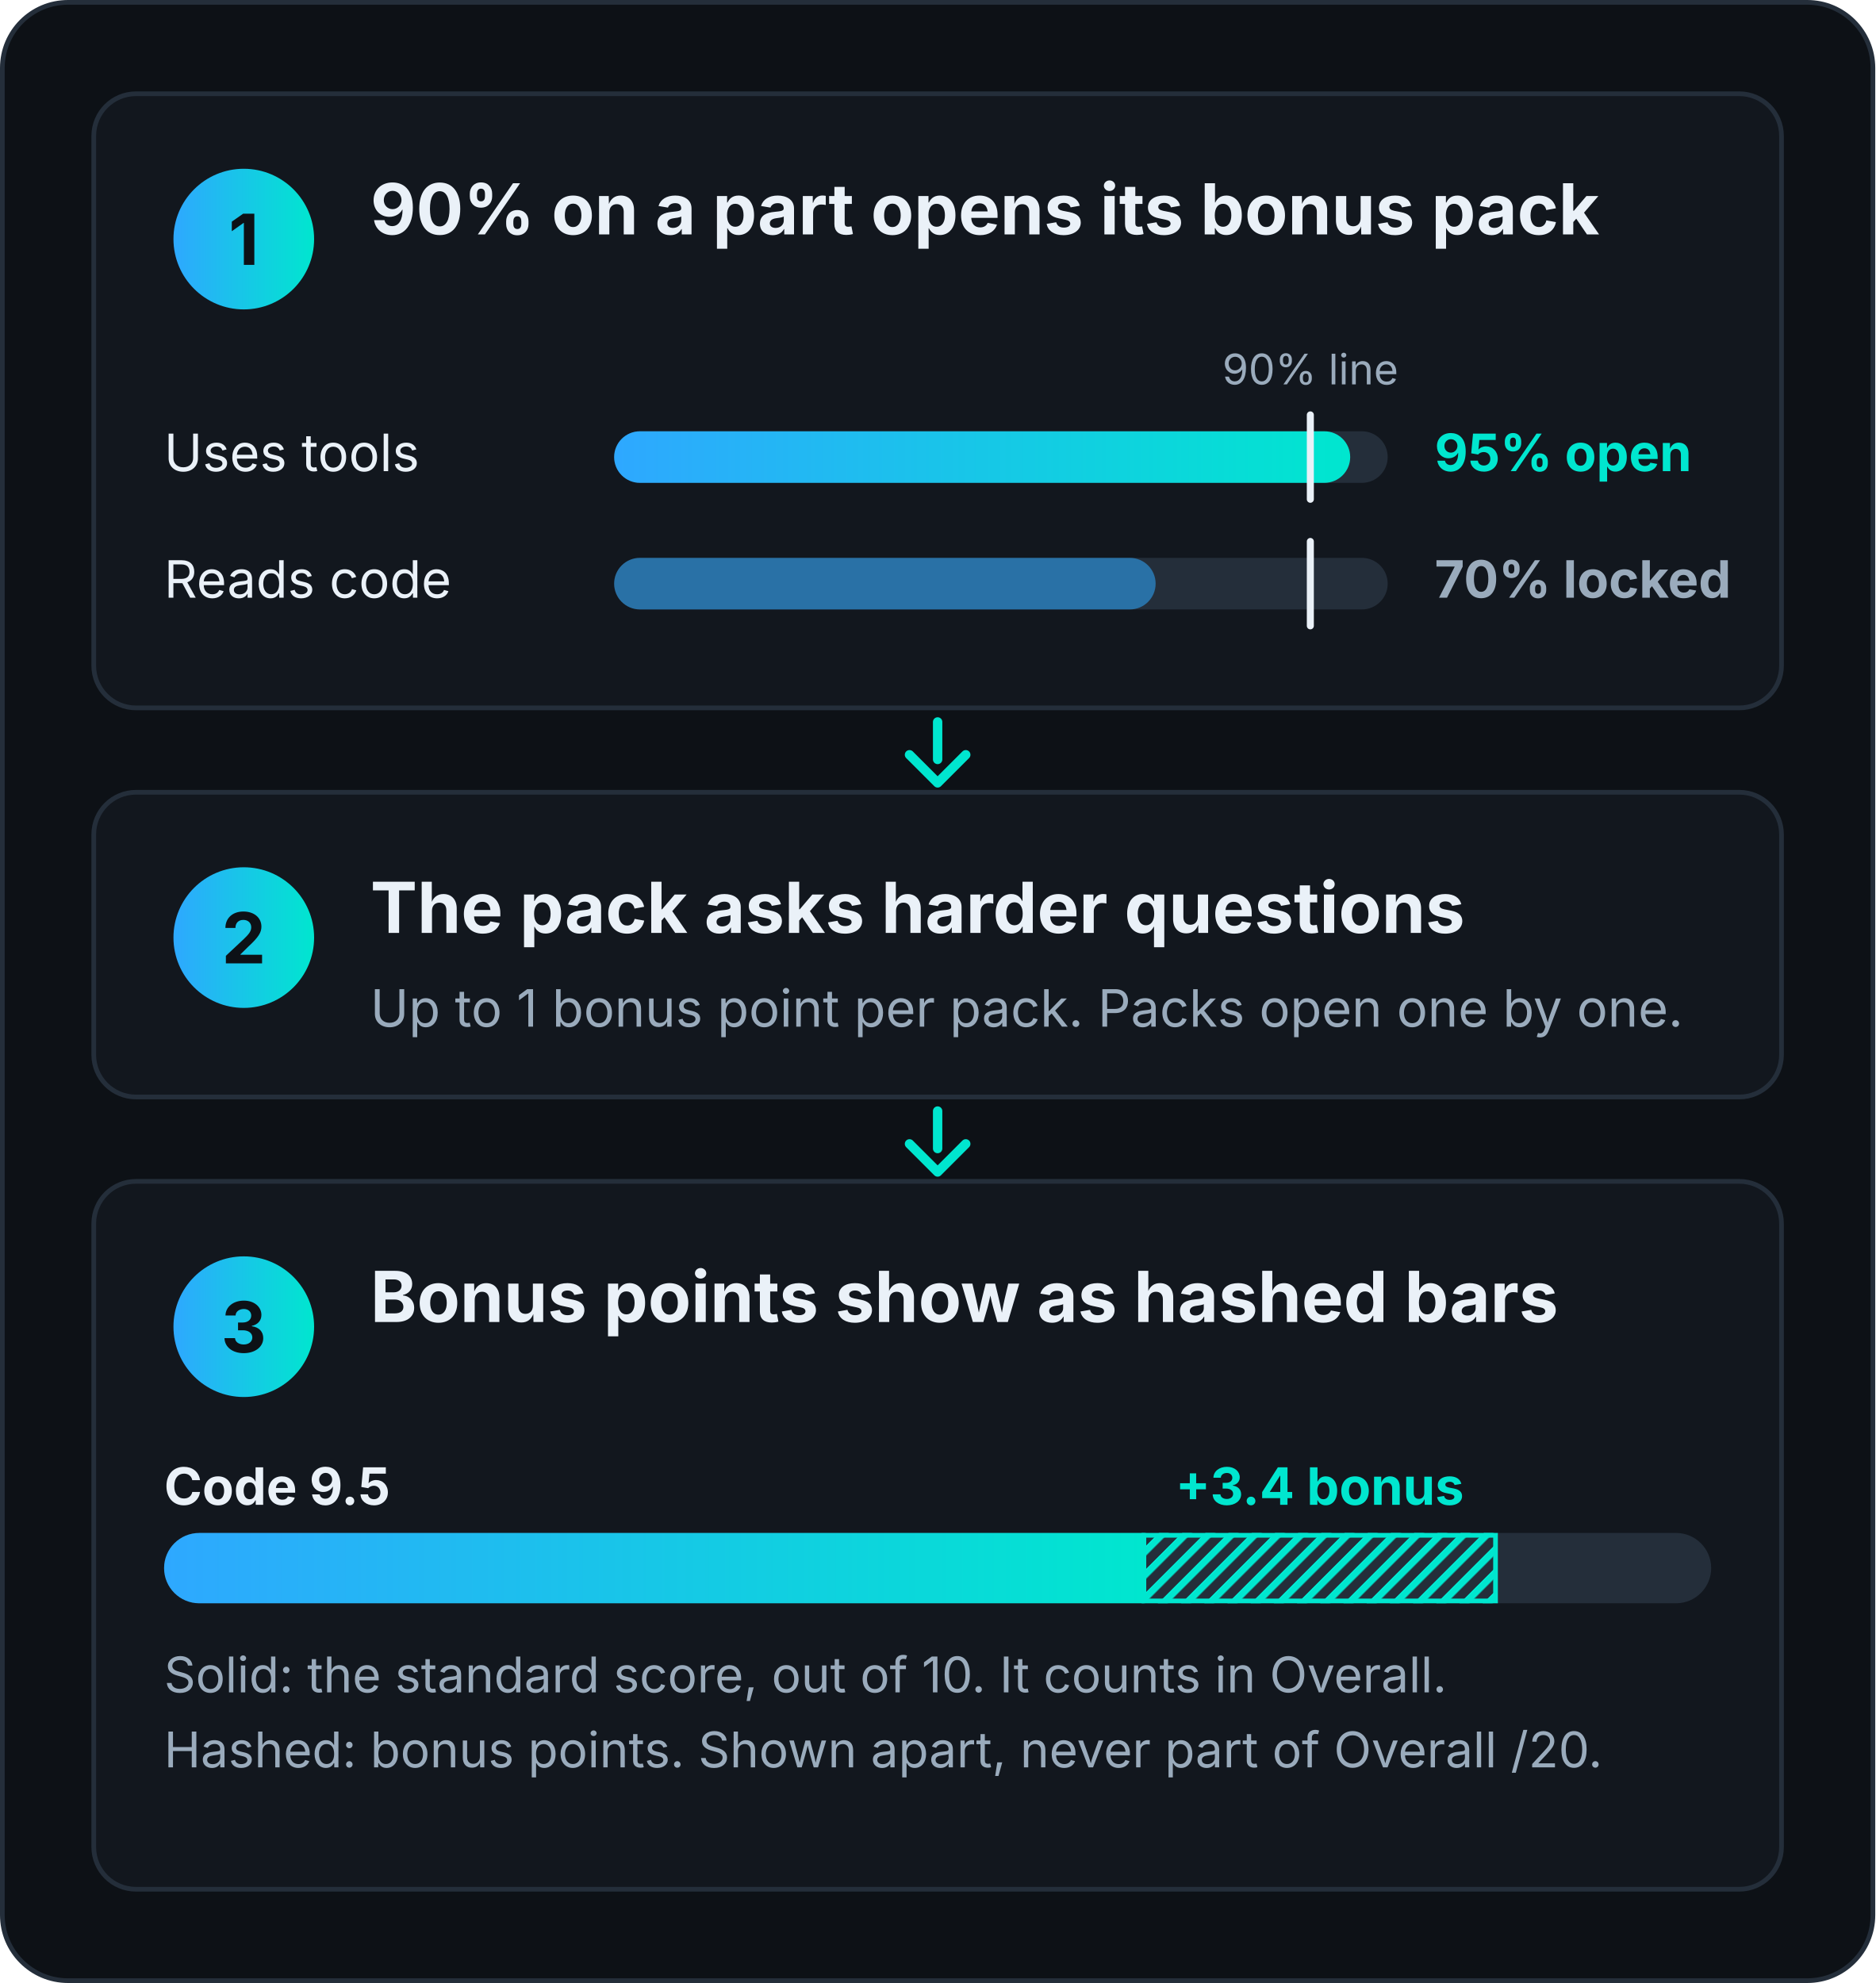
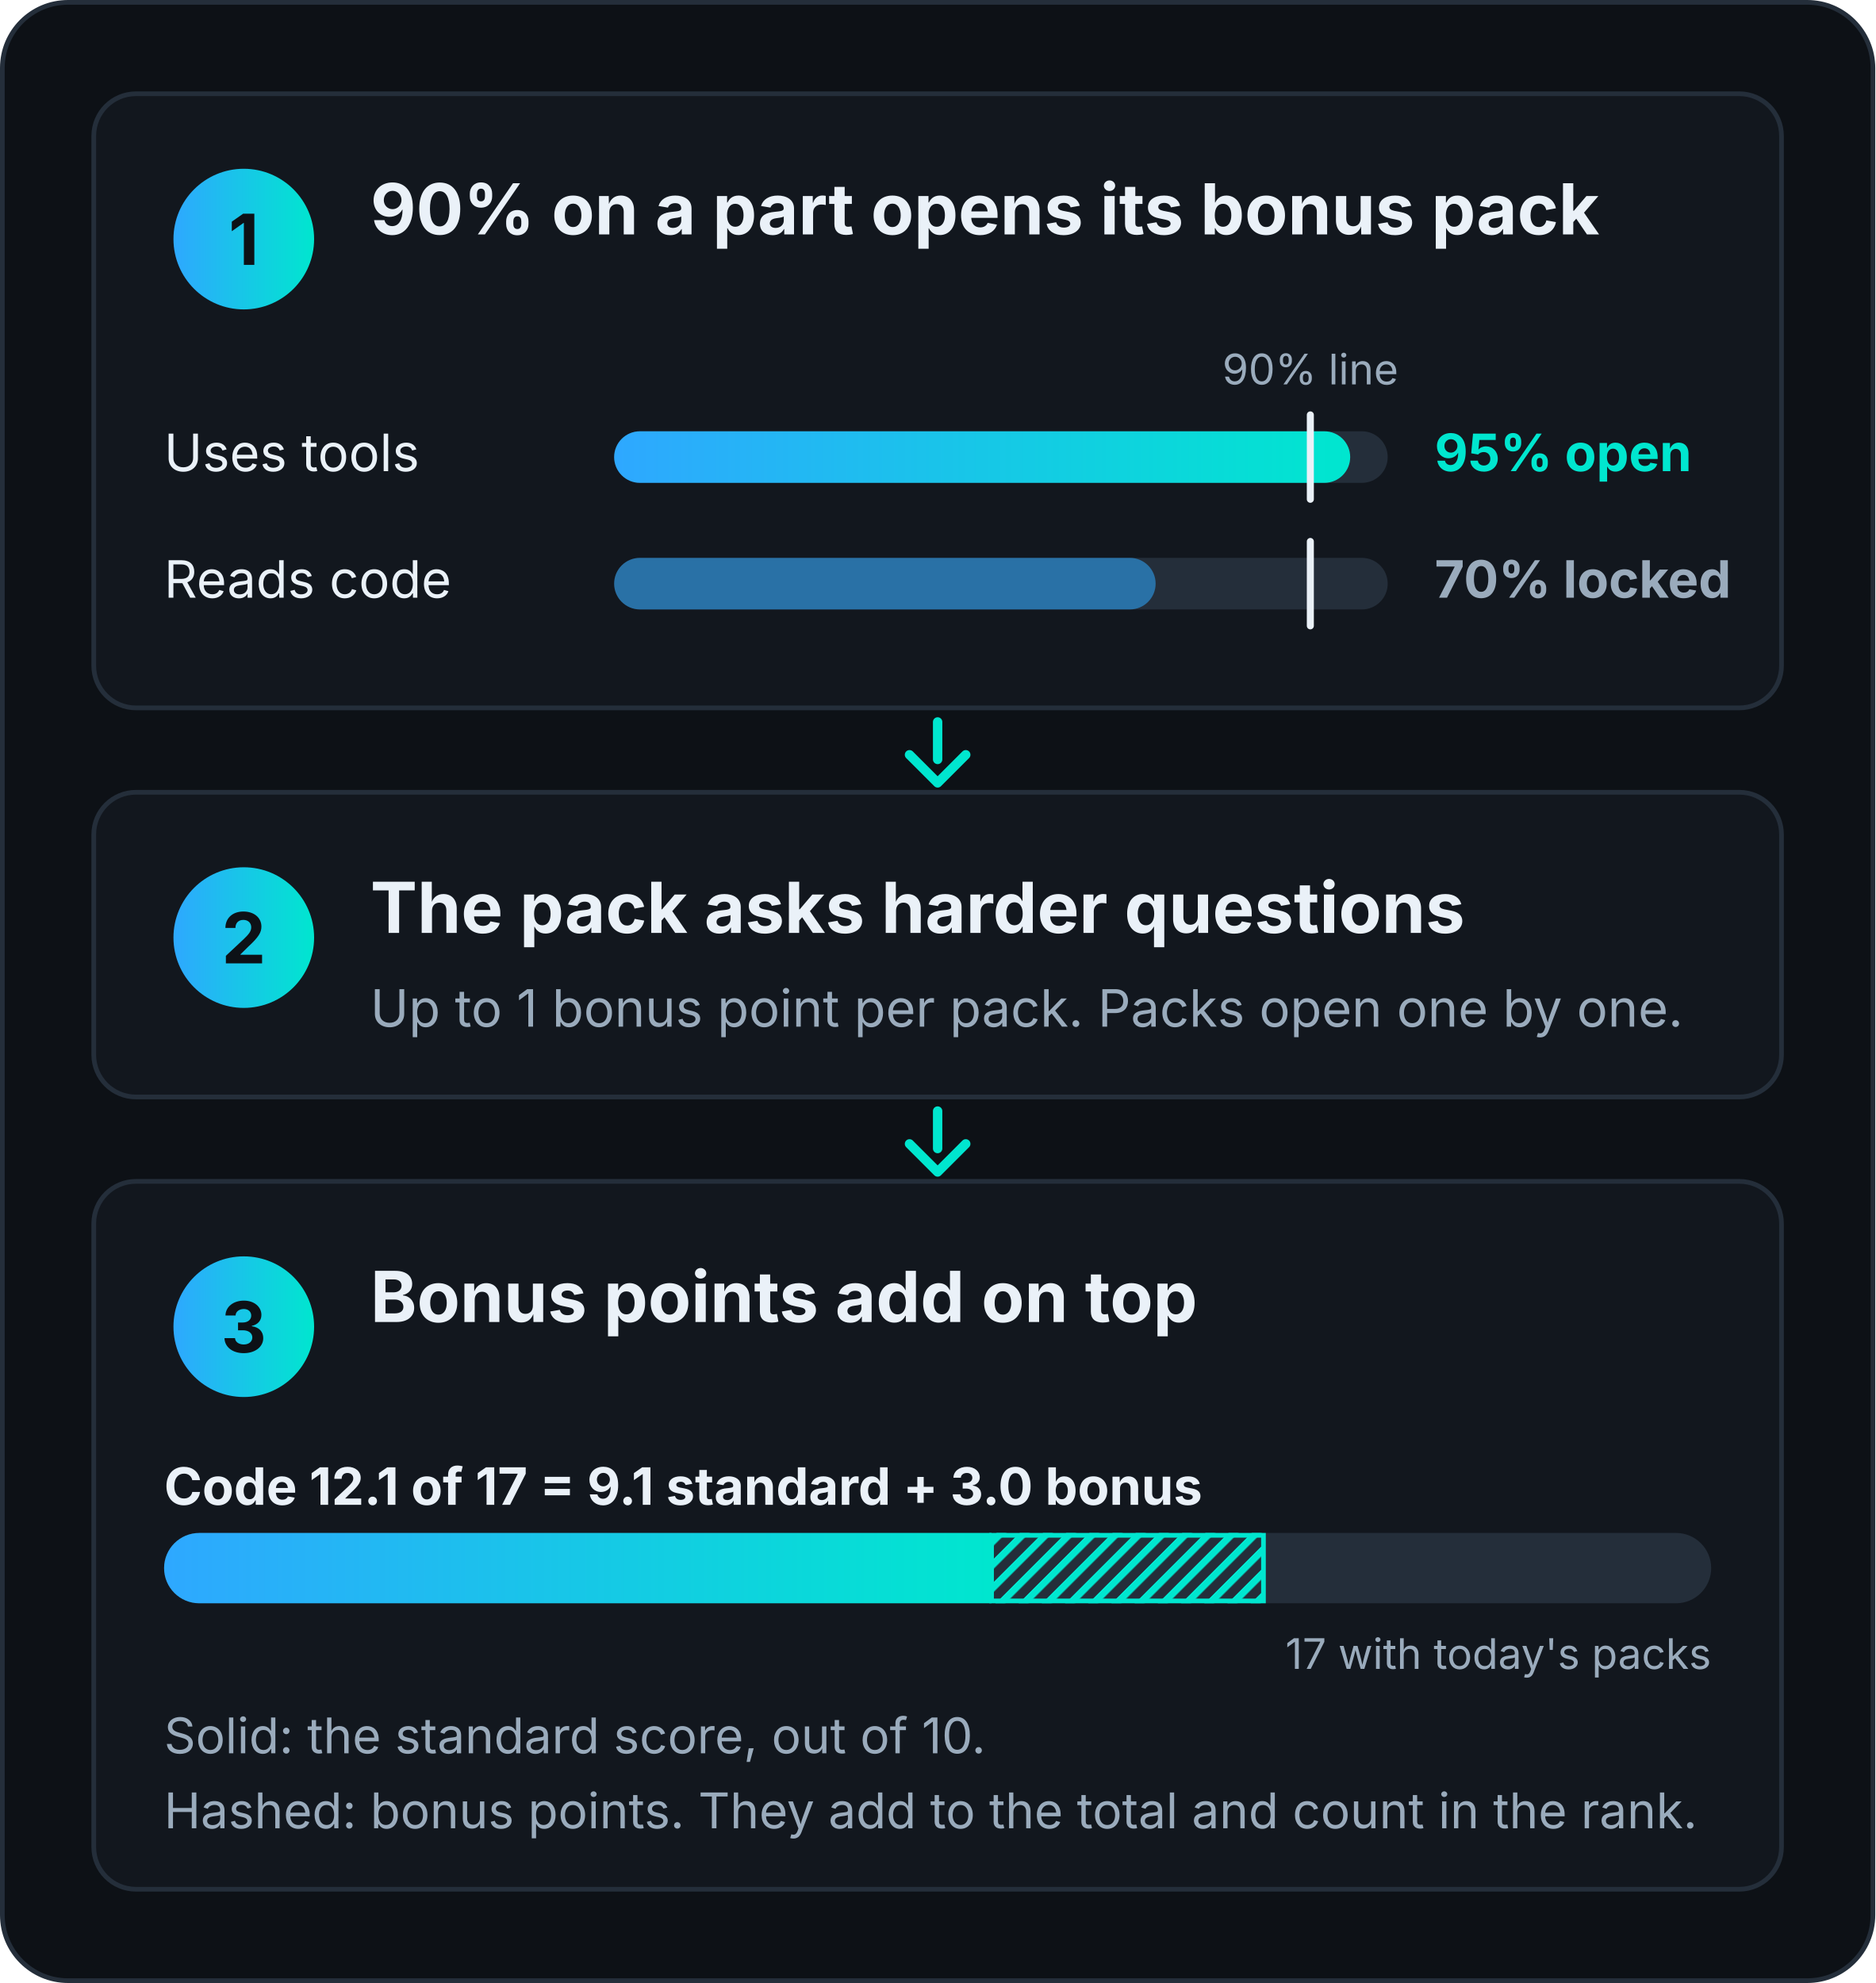
<svg xmlns="http://www.w3.org/2000/svg" viewBox="0 0 800 846" role="img" aria-labelledby="t d" font-family="Inter, -apple-system, BlinkMacSystemFont, 'Segoe UI', Helvetica, Arial, sans-serif">
  <defs>
    <linearGradient id="beam" x1="0" x2="1" y1="0" y2="0">
      <stop offset="0" stop-color="#2ea8ff" />
      <stop offset="1" stop-color="#00e6cf" />
    </linearGradient>
    <pattern id="hash" width="7" height="7" patternUnits="userSpaceOnUse" patternTransform="rotate(45)">
      <rect width="3" height="7" fill="#00e6cf" />
    </pattern>
  </defs>
  <rect x="1" y="1" width="798" height="844" rx="28" fill="#0d1116" stroke="#242e3a" stroke-width="2" />
  <rect x="40" y="40" width="720" height="262" rx="18" fill="#12171e" stroke="#242e3a" stroke-width="2" />
  <circle cx="104" cy="102" r="30" fill="url(#beam)" />
  <text x="104" y="113" text-anchor="middle" font-size="30" font-weight="700" fill="#0d1116">1</text>
  <text x="158" y="100" font-size="30" font-weight="700" fill="#eaf1f8">90% on a part opens its bonus pack</text>
  <text x="559" y="164" text-anchor="middle" font-size="18" fill="#9aabbc">90% line</text>
  <text x="70" y="201" font-size="22" fill="#eaf1f8">Uses tools</text>
  <rect x="262" y="184" width="330" height="22" rx="11" fill="#242e3a" />
  <rect x="262" y="184" width="314" height="22" rx="11" fill="url(#beam)" fill-opacity="1" />
  <path d="M559 177 V 213" stroke="#eaf1f8" stroke-width="3" stroke-linecap="round" />
  <text x="612" y="201" font-size="22" font-weight="700" fill="#00e6cf">95%  open</text>
  <text x="70" y="255" font-size="22" fill="#eaf1f8">Reads code</text>
  <rect x="262" y="238" width="330" height="22" rx="11" fill="#242e3a" />
  <rect x="262" y="238" width="231" height="22" rx="11" fill="#2ea8ff" fill-opacity="0.55" />
  <path d="M559 231 V 267" stroke="#eaf1f8" stroke-width="3" stroke-linecap="round" />
  <text x="612" y="255" font-size="22" font-weight="700" fill="#9aabbc">70%  locked</text>
  <path d="M400 308 V 324" stroke="#00e6cf" stroke-width="4" stroke-linecap="round" />
  <path d="M388 322 L400 334 L412 322" fill="none" stroke="#00e6cf" stroke-width="4" stroke-linecap="round" stroke-linejoin="round" />
  <rect x="40" y="338" width="720" height="130" rx="18" fill="#12171e" stroke="#242e3a" stroke-width="2" />
  <circle cx="104" cy="400" r="30" fill="url(#beam)" />
  <text x="104" y="411" text-anchor="middle" font-size="30" font-weight="700" fill="#0d1116">2</text>
  <text x="158" y="398" font-size="30" font-weight="700" fill="#eaf1f8">The pack asks harder questions</text>
  <text x="158" y="438" font-size="22" fill="#9aabbc">Up to 1 bonus point per pack. Packs open one by one.</text>
  <path d="M400 474 V 490" stroke="#00e6cf" stroke-width="4" stroke-linecap="round" />
  <path d="M388 488 L400 500 L412 488" fill="none" stroke="#00e6cf" stroke-width="4" stroke-linecap="round" stroke-linejoin="round" />
  <rect x="40" y="504" width="720" height="302" rx="18" fill="#12171e" stroke="#242e3a" stroke-width="2" />
  <circle cx="104" cy="566" r="30" fill="url(#beam)" />
  <text x="104" y="577" text-anchor="middle" font-size="30" font-weight="700" fill="#0d1116">3</text>
-   <text x="158" y="564" font-size="30" font-weight="700" fill="#eaf1f8">Bonus points show as hashed bars</text>
+   <text x="158" y="564" font-size="30" font-weight="700" fill="#eaf1f8">Bonus points add on top</text>
  <rect x="70" y="654" width="660" height="30" rx="15" fill="#242e3a" />
  <clipPath id="cb">
    <rect x="70" y="654" width="660" height="30" rx="15" />
  </clipPath>
  <g clip-path="url(#cb)">
-     <rect x="70" y="654" width="418" height="30" fill="url(#beam)" />
-     <rect x="488" y="654" width="150" height="30" fill="url(#hash)" />
+     <rect x="70" y="654" width="353" height="30" fill="url(#beam)" />
+     <rect x="423" y="654" width="116" height="30" fill="url(#hash)" />
  </g>
-   <rect x="488" y="655" width="150" height="28" fill="none" stroke="#00e6cf" stroke-width="2" />
-   <text x="70" y="642" font-size="22" font-weight="700" fill="#eaf1f8">Code 9.5</text>
-   <text x="563" y="642" text-anchor="middle" font-size="22" font-weight="700" fill="#00e6cf">+3.4 bonus</text>
-   <text x="70" y="722" font-size="21" fill="#9aabbc">Solid: the standard score, out of 10. It counts in Overall.</text>
-   <text x="70" y="754" font-size="21" fill="#9aabbc">Hashed: bonus points. Shown apart, never part of Overall /20.</text>
+   <rect x="423" y="655" width="116" height="28" fill="none" stroke="#00e6cf" stroke-width="2" />
+   <text x="70" y="642" font-size="22" font-weight="700" fill="#eaf1f8">Code 12.1 of 17 = 9.1 standard + 3.0 bonus</text>
+   <text x="730" y="712" text-anchor="end" font-size="18" fill="#9aabbc">17 with today's packs</text>
+   <text x="70" y="748" font-size="21" fill="#9aabbc">Solid: the standard score, out of 10.</text>
+   <text x="70" y="780" font-size="21" fill="#9aabbc">Hashed: bonus points. They add to the total and count in the rank.</text>
</svg>
